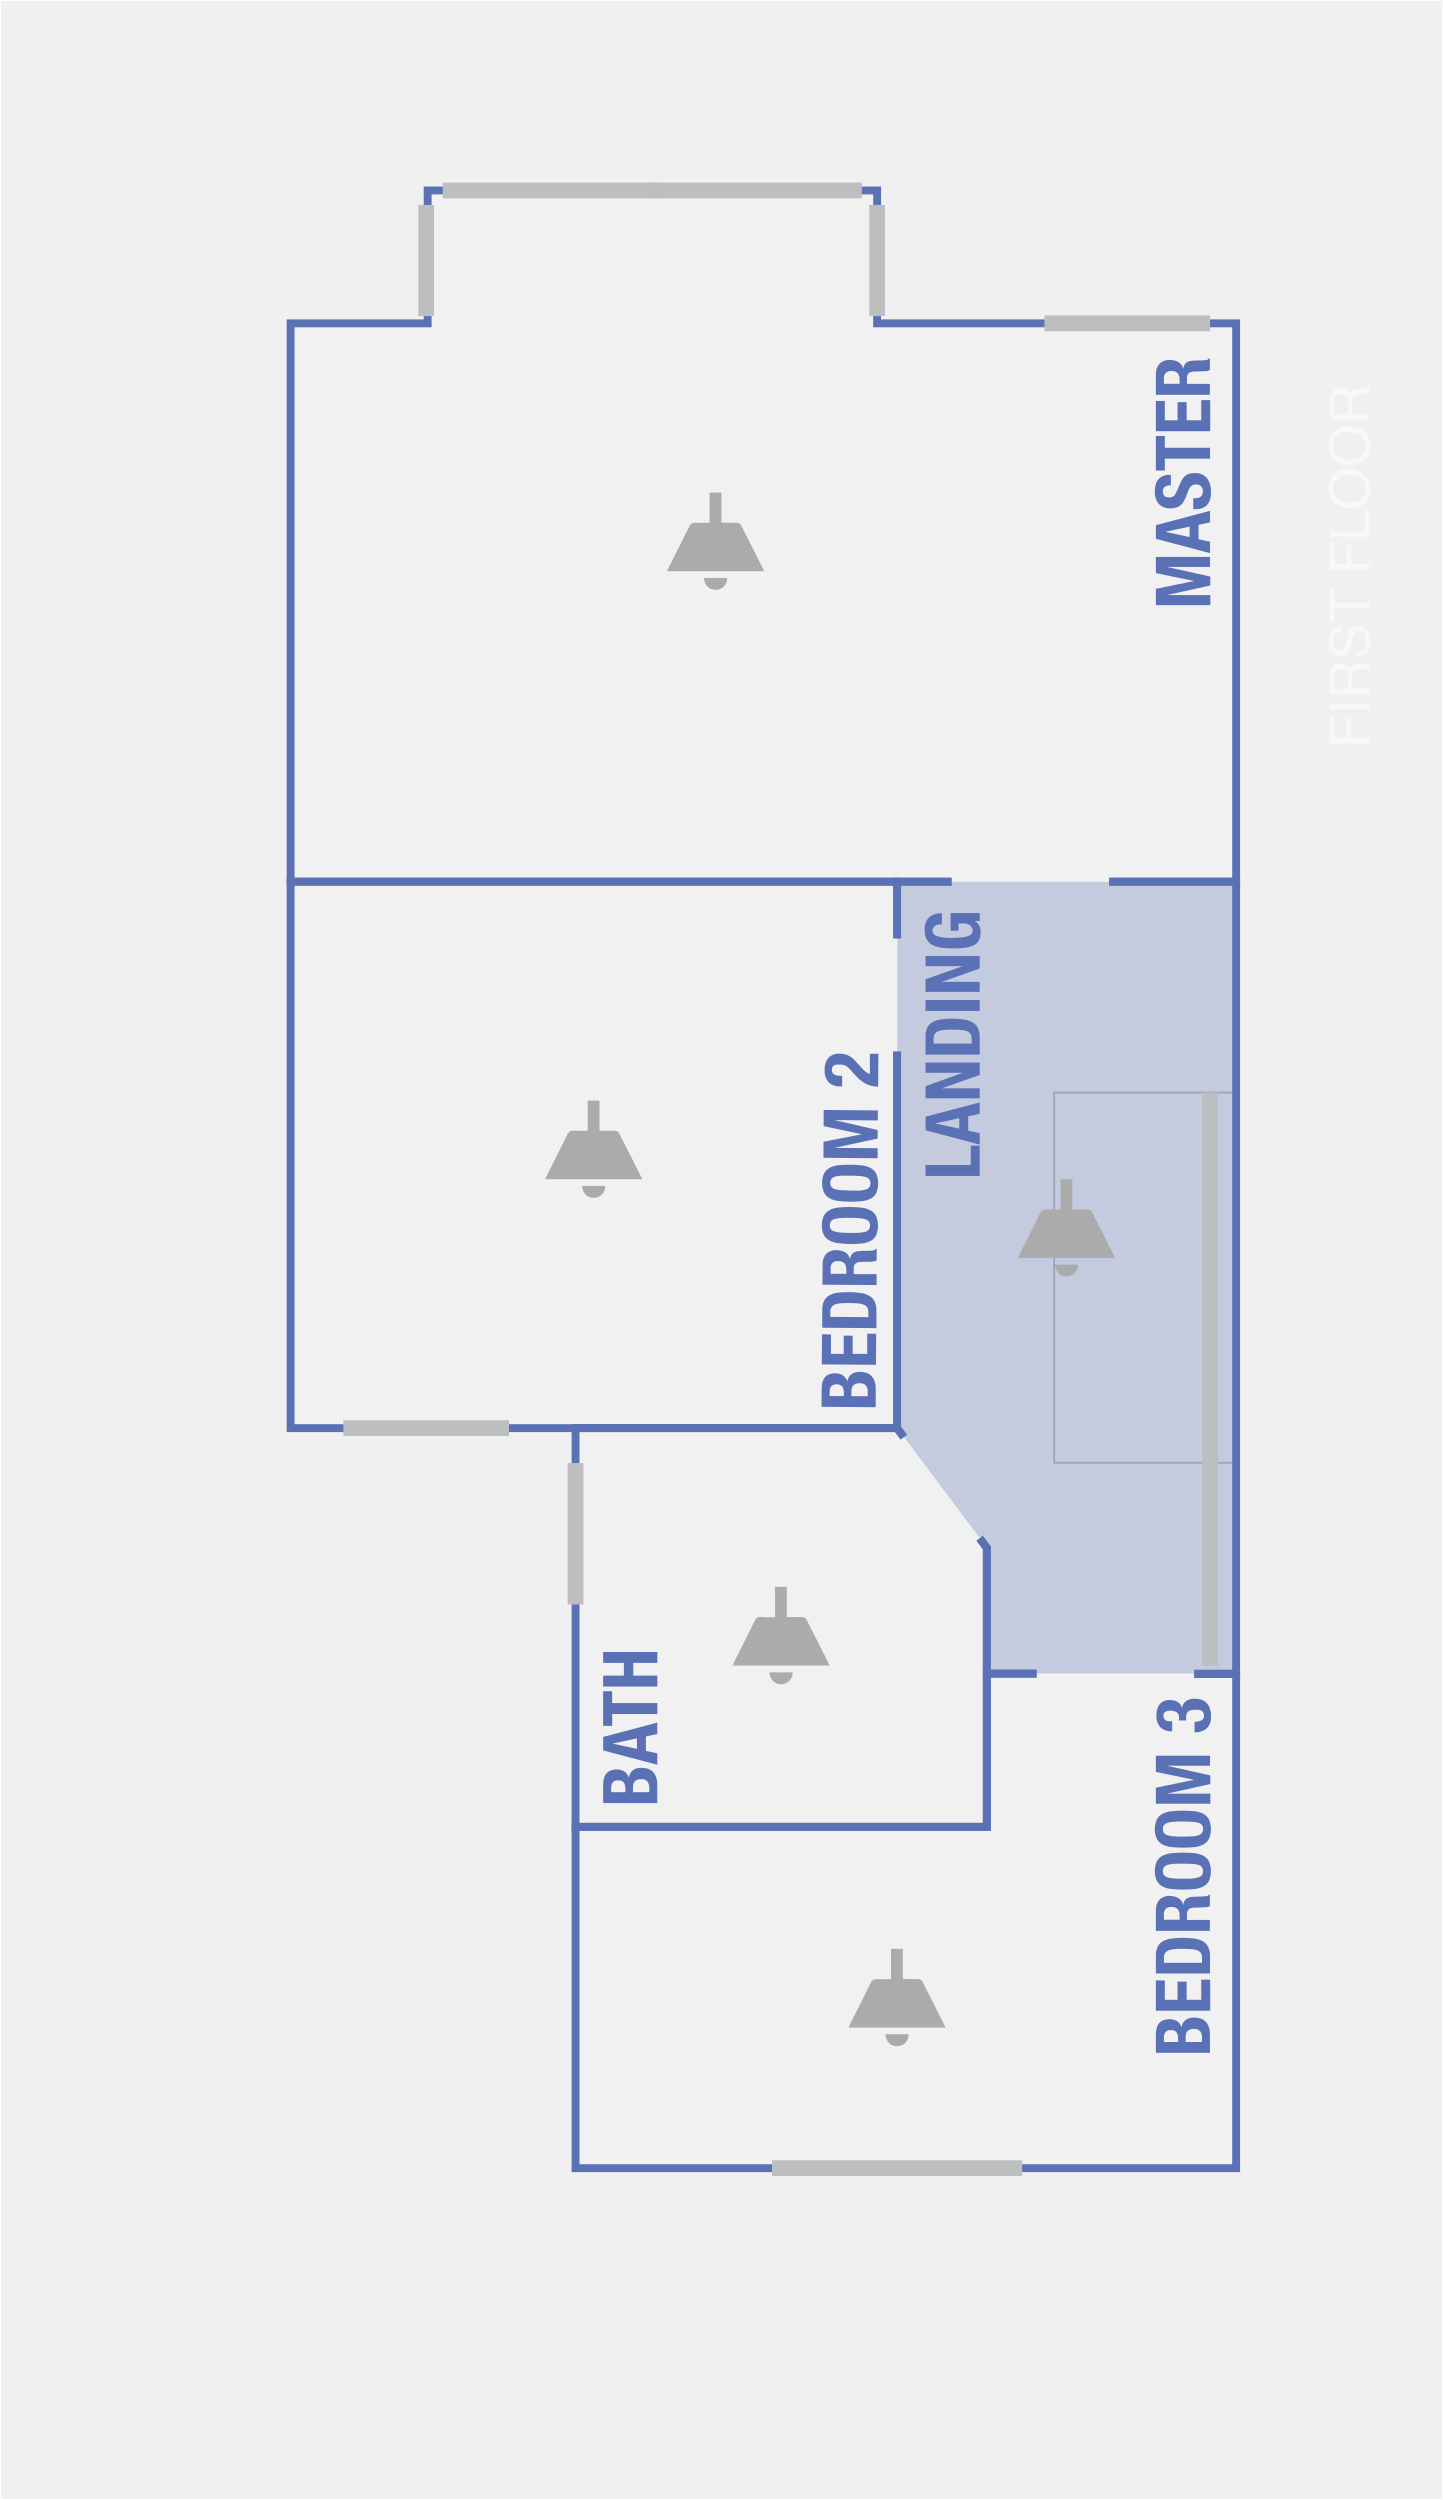
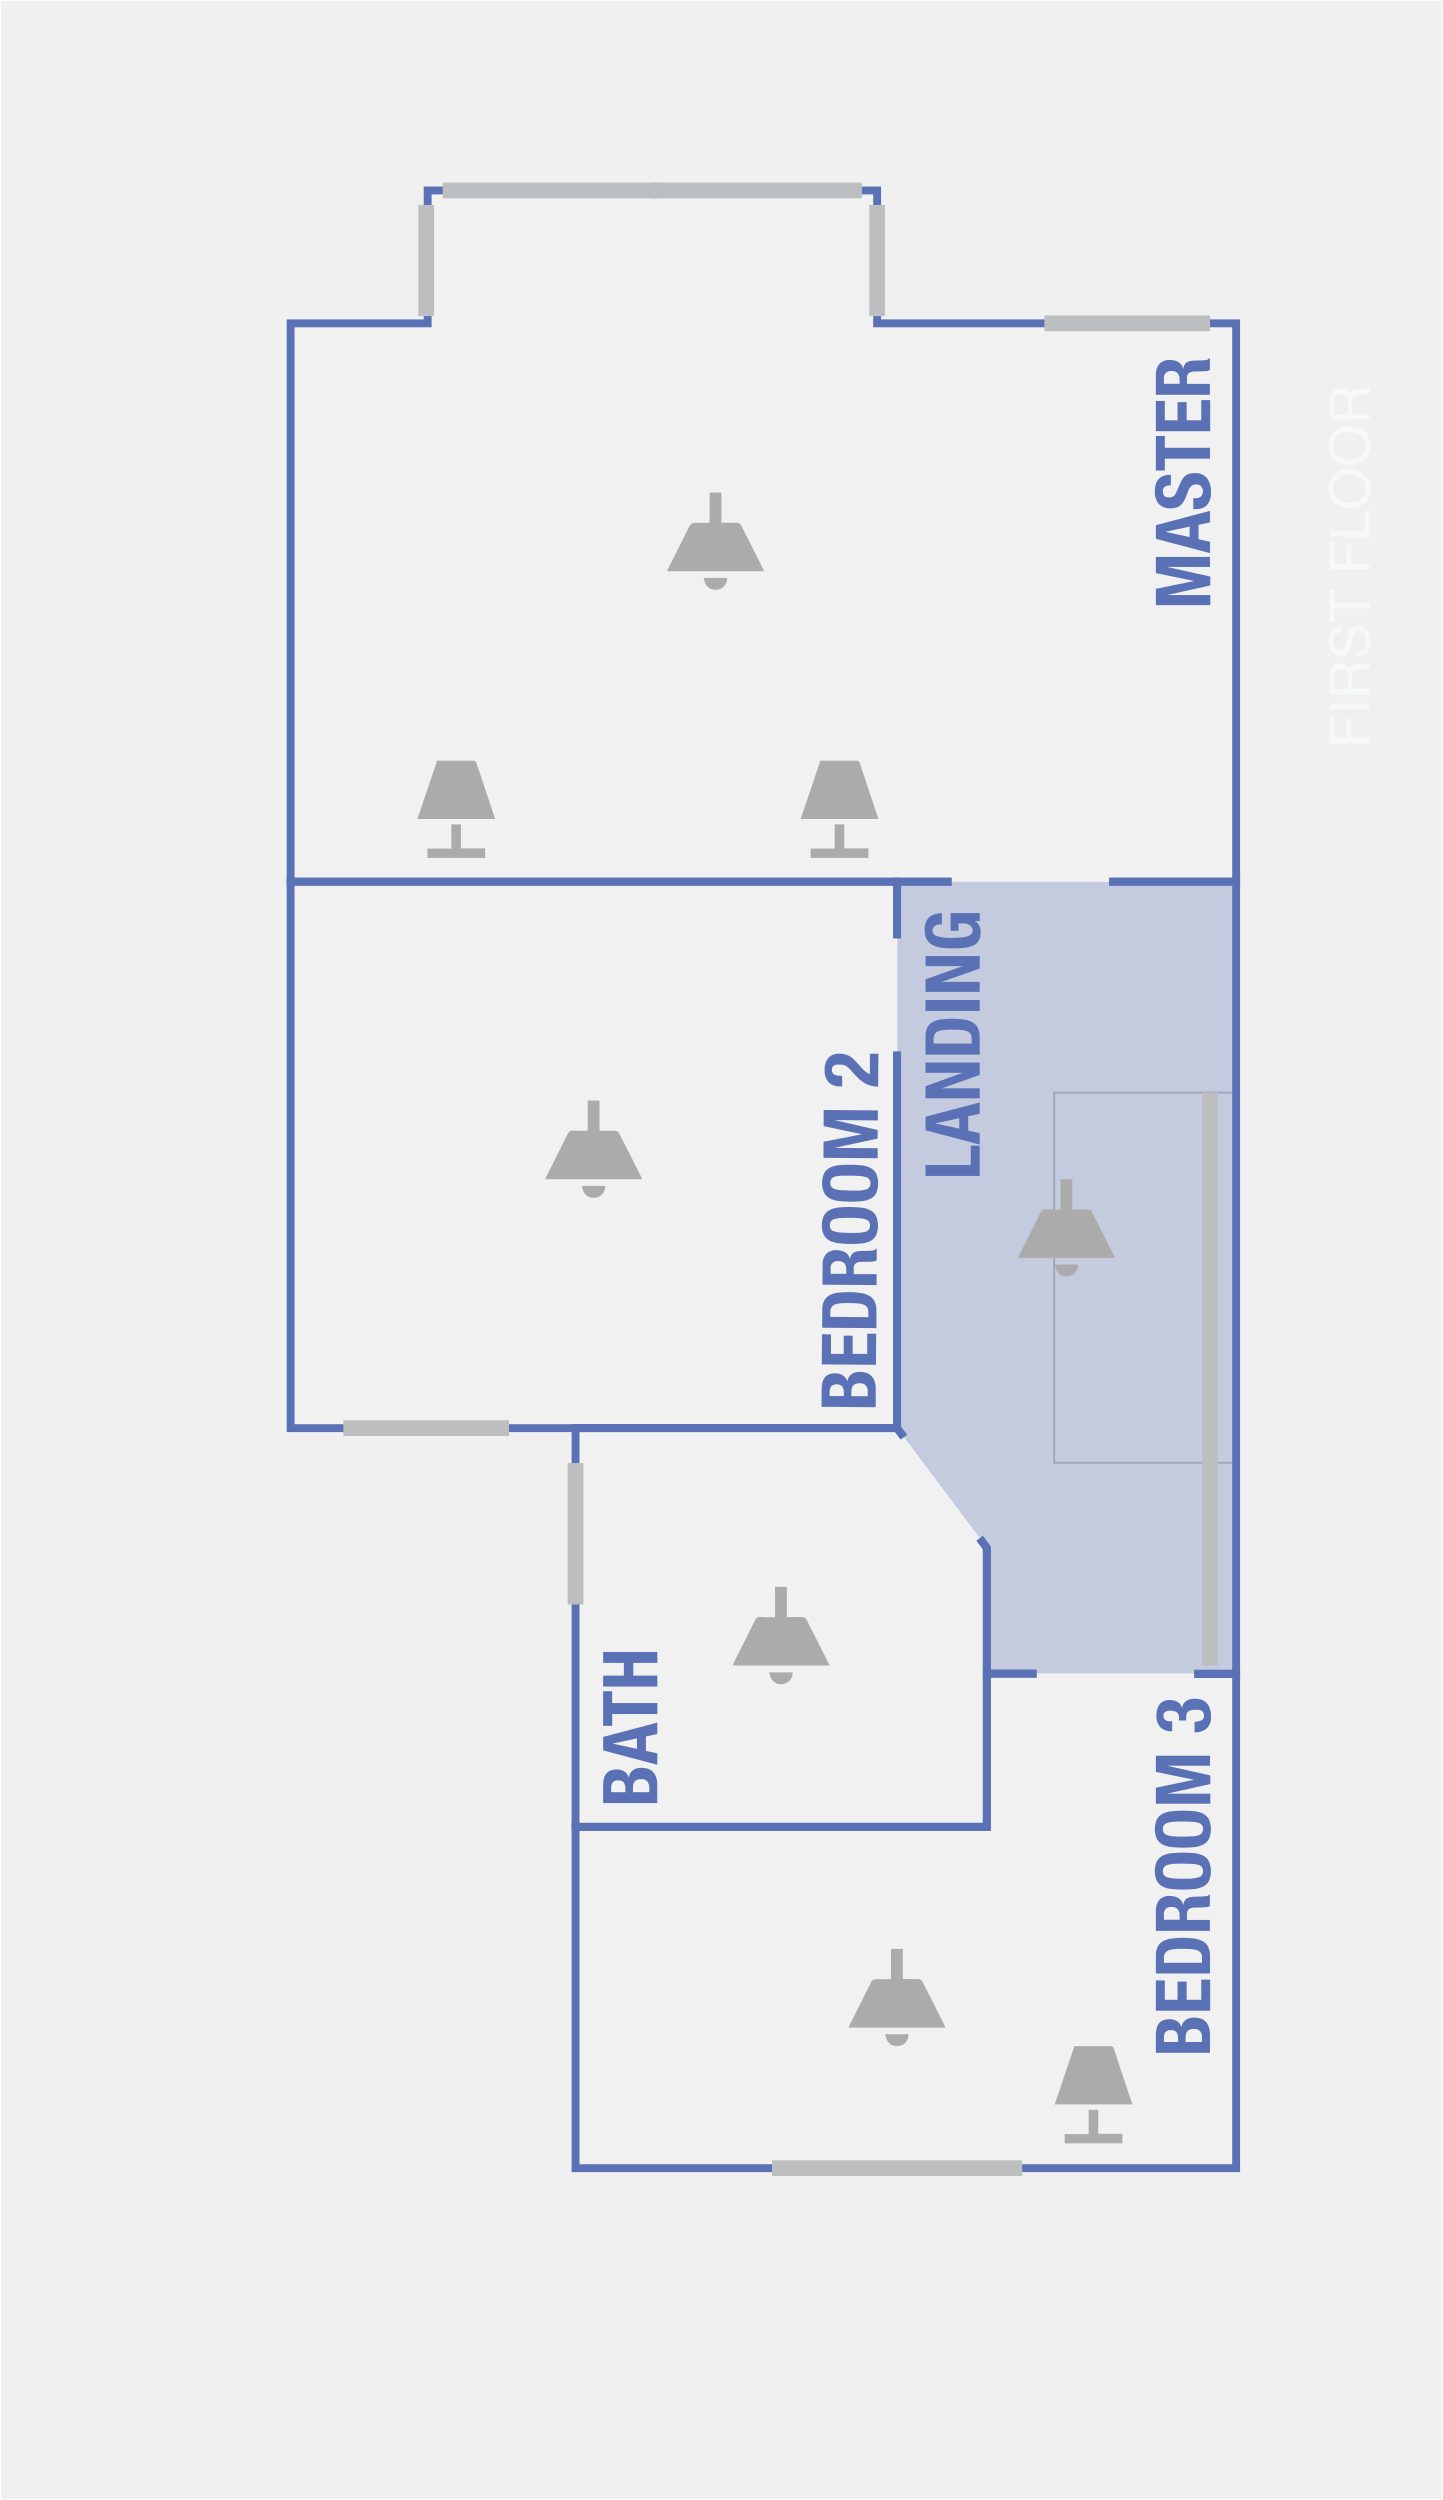
<svg xmlns="http://www.w3.org/2000/svg" viewBox="0 0 365.93 634.09">
  <defs>
    <style>
      .cls-1, .cls-2, .cls-4, .cls-6, .cls-7 {
        fill: none;
        stroke-miterlimit: 10;
      }

      .cls-1 {
        stroke: #fff;
      }

      .cls-1, .cls-2 {
        stroke-width: 0.25px;
      }

      .cls-2 {
        stroke: #f7f8fa;
      }

      .cls-3, .cls-9 {
        fill: #f7f8fa;
      }

      .cls-3 {
        opacity: 0.14;
      }

      .cls-4 {
        stroke: #22232d;
        stroke-width: 0.5px;
        opacity: 0.25;
      }

      .cls-10, .cls-5 {
        fill: #5b71b6;
      }

      .cls-5 {
        opacity: 0.3;
      }

      .cls-6 {
        stroke: #5b71b6;
        stroke-width: 2px;
      }

      .cls-7 {
        stroke: #bcbec0;
        stroke-width: 4px;
      }

      .cls-8 {
        fill: #ababab;
      }
    </style>
  </defs>
  <g id="Background">
    <rect class="cls-1" x="0.13" y="0.13" width="365.68" height="633.84" />
  </g>
  <g id="house-outline">
    <path id="house-border" class="cls-2" d="M327.55,582.44H160V394.74H87.73V114.52h34.76V80.82h114v33.7h91.06V582.44" transform="translate(-14.02 -32.51)" />
    <path id="house-fill" class="cls-3" d="M327.55,582.44H160V394.74H87.73V114.52h34.76V80.82h114v33.7h91.06V582.44" transform="translate(-14.02 -32.51)" />
    <path id="bedroom_2_border" class="cls-2" d="M87.73,256.14H241.56v138.6H87.73Z" transform="translate(-14.02 -32.51)" />
    <path id="landing_border" class="cls-2" d="M327.55,457H264.31v-31.9l-22.75-30.37V256.14h86Z" transform="translate(-14.02 -32.51)" />
    <path id="bedroom_3_border" class="cls-2" d="M160,582.44V495.92l104.29-.06V457h63.24V582.44H160Z" transform="translate(-14.02 -32.51)" />
    <path id="bedroom_1_border" class="cls-2" d="M217.66,256.14H87.73V114.52h34.76V80.82h114v33.7h91.06V256.14H217.66" transform="translate(-14.02 -32.51)" />
    <path id="bathroom_border" class="cls-2" d="M241.56,394.74l22.75,30.37v70.75H160V394.74h81.54" transform="translate(-14.02 -32.51)" />
-   </g>
-   <g id="misc">
    <rect class="cls-4" x="267.38" y="277.12" width="46.14" height="93.9" />
  </g>
  <g id="motion_fill">
    <path id="binary_sensor.landing_motion_fill" class="cls-5" d="M327.55,457H264.31v-31.9l-22.75-30.37V256.14h86Z" transform="translate(-14.02 -32.51)" />
  </g>
  <g id="motion_border">
    <path id="binary_sensor.landing_motion_border" class="cls-6" d="M243.26,397l-1.7-2.27V299.23M276.93,457H264.31v-31.9l-1.8-2.41m32.85-166.56h32.19V457H316.93M241.56,270.5V256.14h13.8" transform="translate(-14.02 -32.51)" />
    <path id="binary_sensor.bedroom_3_motion_border" class="cls-6" d="M316.93,457.11h10.62V582.44H160V495.86H264.31V457h12.63" transform="translate(-14.02 -32.51)" />
    <path id="binary_sensor.bedroom_2_motion_border" class="cls-6" d="M241.56,299.23v95.51H87.73V256.14H241.56V270.5" transform="translate(-14.02 -32.51)" />
    <path id="binary_sensor.bedroom_1_motion_border" class="cls-6" d="M255.36,256.14H87.73V114.52h34.76V80.82h114v33.7h91.06V256.14H295.36" transform="translate(-14.02 -32.51)" />
    <path id="binary_sensor.bathroom_motion_border" class="cls-6" d="M262.51,422.7l1.8,2.41v70.75H160V394.74h81.54m0,0,1.7,2.27" transform="translate(-14.02 -32.51)" />
  </g>
  <g id="openings">
    <path id="binary_sensor.bedroom_1_window_2" class="cls-7" d="M126.32,80.82h54.43" transform="translate(-14.02 -32.51)" />
    <path id="binary_sensor.bedroom_1_window_3" class="cls-7" d="M179.2,80.82h53.43" transform="translate(-14.02 -32.51)" />
    <path id="binary_sensor.bedroom_1_window_1" class="cls-7" d="M122.12,112.69V84.49" transform="translate(-14.02 -32.51)" />
    <path id="binary_sensor.bedroom_1_window_4" class="cls-7" d="M236.49,112.69V84.49" transform="translate(-14.02 -32.51)" />
    <path id="binary_sensor.bedroom_1_window_5" class="cls-7" d="M278.93,114.52h42" transform="translate(-14.02 -32.51)" />
    <path id="binary_sensor.bedroom_2_window_1" class="cls-7" d="M143.12,394.74h-42" transform="translate(-14.02 -32.51)" />
    <path id="binary_sensor.bathroom_window_1" class="cls-7" d="M160,403.59v35.87" transform="translate(-14.02 -32.51)" />
    <path id="binary_sensor.bedroom_3_window_1" class="cls-7" d="M273.28,582.44H209.84" transform="translate(-14.02 -32.51)" />
  </g>
  <g id="icons">
    <line id="light.wled_light" class="cls-7" x1="306.9" y1="277.12" x2="306.9" y2="422.49" />
    <path id="light.shelly_shdm_1_db3e10" class="cls-8" d="M194,165.1v-7.66h3v7.66c1.34,0,2.57,0,3.8,0,.37,0,.93.17,1.06.43,2,3.89,4,7.82,6,11.86H183.22c.15-.36.27-.72.44-1,1.71-3.42,3.46-6.83,5.14-10.27a1.5,1.5,0,0,1,1.67-1C191.58,165.16,192.7,165.1,194,165.1Zm1.62,17a2.87,2.87,0,0,0,2.84-3H192.5C192.76,181.05,193.92,182.16,195.58,182.1Z" transform="translate(-14.02 -32.51)" />
    <path id="light.shelly_shdm_1_f3a14a" class="cls-8" d="M163.08,319.31v-7.66h3v7.66c1.33,0,2.57,0,3.8,0,.37,0,.93.17,1.06.43,2,3.89,4,7.81,6,11.86H152.34c.15-.37.27-.72.44-1.05,1.71-3.43,3.46-6.83,5.14-10.27a1.49,1.49,0,0,1,1.67-1C160.7,319.37,161.81,319.31,163.08,319.31Zm1.62,17a2.89,2.89,0,0,0,2.84-3h-5.92C161.88,335.26,163,336.37,164.7,336.31Z" transform="translate(-14.02 -32.51)" />
    <path id="light.shelly_shsw_1_c4e83e" class="cls-8" d="M283,339.28v-7.66h3v7.66c1.33,0,2.56,0,3.79,0,.37,0,.93.17,1.07.43,2,3.89,4,7.81,6,11.86H272.25c.15-.37.27-.72.43-1.06,1.72-3.42,3.47-6.82,5.14-10.27a1.51,1.51,0,0,1,1.68-1C280.61,339.34,281.72,339.28,283,339.28Zm1.62,17a2.88,2.88,0,0,0,2.83-3h-5.91C281.78,355.23,283,356.34,284.61,356.28Z" transform="translate(-14.02 -32.51)" />
    <path id="light.shelly_shsw_1_ba6933" class="cls-8" d="M210.6,442.69V435h3v7.66c1.33,0,2.57,0,3.79,0,.38,0,.94.17,1.07.43,2,3.89,4,7.81,6,11.86H199.86c.15-.37.27-.72.43-1.05,1.72-3.43,3.47-6.83,5.15-10.27a1.49,1.49,0,0,1,1.67-1C208.22,442.75,209.33,442.69,210.6,442.69Zm1.62,17a2.89,2.89,0,0,0,2.84-3h-5.92C209.39,458.64,210.56,459.75,212.22,459.69Z" transform="translate(-14.02 -32.51)" />
    <path id="light.shelly_shsw_1_b90033" class="cls-8" d="M240,534.48v-7.66h3v7.66c1.33,0,2.56,0,3.79,0,.37,0,.93.17,1.07.43,2,3.9,4,7.82,6,11.86h-24.6c.15-.36.26-.72.43-1,1.72-3.42,3.46-6.83,5.14-10.27a1.51,1.51,0,0,1,1.68-1C237.61,534.54,238.73,534.48,240,534.48Zm1.63,17a2.87,2.87,0,0,0,2.83-3h-5.92C238.79,550.43,240,551.54,241.62,551.48Z" transform="translate(-14.02 -32.51)" />
+     <path id="light.shelly_shsw_1_a4cf12f42d0b" class="cls-8" d="M236.82,240.24H217.1l5-14.79c3.12,0,6.2,0,9.28,0a.89.89,0,0,1,.66.44C233.62,230.66,235.21,235.43,236.82,240.24Zm-17.18,9.87h14.64v-2.42h-6.13V241.6h-2.43v6.15h-6.08Z" transform="translate(-14.02 -32.51)" />
+     <path id="light." class="cls-8" d="M139.61,240.24H119.89l5-14.79c3.11,0,6.19,0,9.27,0a.87.87,0,0,1,.66.44C136.4,230.66,138,235.43,139.61,240.24Zm-17.19,9.87h14.65v-2.42h-6.13V241.6H128.5v6.15h-6.08Z" transform="translate(-14.02 -32.51)" />
+     <path id="light.-2" data-name="light." class="cls-8" d="M301.24,566.27H281.53l5-14.79c3.12,0,6.2,0,9.28,0a.87.87,0,0,1,.66.44C298,556.69,299.63,561.45,301.24,566.27Zm-17.18,9.87H298.7v-2.42h-6.12v-6.09h-2.44v6.15h-6.08Z" transform="translate(-14.02 -32.51)" />
  </g>
  <g id="text">
    <g>
      <path class="cls-9" d="M351.29,221.12v-7h1.23v5.6h3.05v-4.93h1.19v4.93h4.57v1.36Z" transform="translate(-14.02 -32.51)" />
      <path class="cls-9" d="M351.29,212.39V211h10v1.37Z" transform="translate(-14.02 -32.51)" />
      <path class="cls-9" d="M351.29,208.65v-4.57a4.56,4.56,0,0,1,.33-1.86,2.39,2.39,0,0,1,2.37-1.39,2.66,2.66,0,0,1,1.48.38,2.6,2.6,0,0,1,.92,1,2.1,2.1,0,0,1,.63-.89,2.23,2.23,0,0,1,1.27-.33l1.34-.05a4,4,0,0,0,.86-.09.82.82,0,0,0,.61-.44h.23v1.67a1.7,1.7,0,0,1-.34.11,6,6,0,0,1-.79.07l-1.67.08a1.41,1.41,0,0,0-1.32.71,2.74,2.74,0,0,0-.19,1.19v3h4.31v1.36Zm4.6-4.42a2.47,2.47,0,0,0-.39-1.47,1.55,1.55,0,0,0-1.38-.55,1.5,1.5,0,0,0-1.46.76,2.38,2.38,0,0,0-.2,1.09v3.23h3.43Z" transform="translate(-14.02 -32.51)" />
      <path class="cls-9" d="M358.09,197.81a2.82,2.82,0,0,0,1.39-.39,2.53,2.53,0,0,0,1-2.29,3.86,3.86,0,0,0-.22-1.35,1.53,1.53,0,0,0-1.51-1.17,1.33,1.33,0,0,0-1.17.5,4.84,4.84,0,0,0-.6,1.57l-.3,1.32a6.17,6.17,0,0,1-.67,1.83,2.11,2.11,0,0,1-1.88.93,2.93,2.93,0,0,1-2.22-.92,3.56,3.56,0,0,1-.87-2.58,4.47,4.47,0,0,1,.76-2.61,2.81,2.81,0,0,1,2.44-1.07v1.28a2.41,2.41,0,0,0-1.23.42,2.35,2.35,0,0,0-.79,2,2.32,2.32,0,0,0,.5,1.66,1.6,1.6,0,0,0,1.18.5,1.17,1.17,0,0,0,1.08-.59,8.29,8.29,0,0,0,.55-1.77l.32-1.37a4.24,4.24,0,0,1,.63-1.52,2.41,2.41,0,0,1,2-.93,2.56,2.56,0,0,1,2.38,1.19,5.17,5.17,0,0,1,.72,2.75,4.1,4.1,0,0,1-.95,2.86,3.3,3.3,0,0,1-2.58,1Z" transform="translate(-14.02 -32.51)" />
      <path class="cls-9" d="M351.29,182.06h1.19v3.39h8.85v1.37h-8.85v3.38h-1.19Z" transform="translate(-14.02 -32.51)" />
      <path class="cls-9" d="M351.29,177v-7h1.23v5.61h3.05v-4.93h1.19v4.93h4.57V177Z" transform="translate(-14.02 -32.51)" />
      <path class="cls-9" d="M351.29,168.62v-1.36h8.84v-5h1.2v6.4Z" transform="translate(-14.02 -32.51)" />
      <path class="cls-9" d="M352.72,152.56a5.52,5.52,0,0,1,3.41-1,6,6,0,0,1,3.74,1.14,4.52,4.52,0,0,1,1.75,3.82,4.58,4.58,0,0,1-1.53,3.65,5.82,5.82,0,0,1-3.73,1.18,6,6,0,0,1-3.49-1A4.39,4.39,0,0,1,351,156.5,4.59,4.59,0,0,1,352.72,152.56Zm6.4,1.2a5.46,5.46,0,0,0-3-.81,4.22,4.22,0,0,0-2.86.93,3.16,3.16,0,0,0-1.08,2.53,3.33,3.33,0,0,0,1.07,2.55,4.56,4.56,0,0,0,3.16,1,4.66,4.66,0,0,0,2.82-.84,3.2,3.2,0,0,0,1.14-2.74A2.82,2.82,0,0,0,359.12,153.76Z" transform="translate(-14.02 -32.51)" />
      <path class="cls-9" d="M352.72,141.67a5.52,5.52,0,0,1,3.41-1,6,6,0,0,1,3.74,1.14,4.52,4.52,0,0,1,1.75,3.82,4.58,4.58,0,0,1-1.53,3.65,5.76,5.76,0,0,1-3.73,1.18,6,6,0,0,1-3.49-1,4.39,4.39,0,0,1-1.86-3.84A4.59,4.59,0,0,1,352.72,141.67Zm6.4,1.2a5.46,5.46,0,0,0-3-.81,4.22,4.22,0,0,0-2.86.93,3.16,3.16,0,0,0-1.08,2.53,3.33,3.33,0,0,0,1.07,2.55,4.56,4.56,0,0,0,3.16,1,4.66,4.66,0,0,0,2.82-.84,3.2,3.2,0,0,0,1.14-2.74A2.82,2.82,0,0,0,359.12,142.87Z" transform="translate(-14.02 -32.51)" />
      <path class="cls-9" d="M351.29,138.89v-4.57a4.56,4.56,0,0,1,.33-1.86,2.39,2.39,0,0,1,2.37-1.39,2.66,2.66,0,0,1,1.48.38,2.6,2.6,0,0,1,.92,1,2.1,2.1,0,0,1,.63-.89,2.23,2.23,0,0,1,1.27-.33l1.34-.05a4,4,0,0,0,.86-.09.82.82,0,0,0,.61-.44h.23v1.67a1.7,1.7,0,0,1-.34.11c-.13,0-.4.05-.79.07l-1.67.08a1.41,1.41,0,0,0-1.32.71,2.74,2.74,0,0,0-.19,1.19v3h4.31v1.36Zm4.6-4.42a2.47,2.47,0,0,0-.39-1.47,1.55,1.55,0,0,0-1.38-.55,1.5,1.5,0,0,0-1.46.76,2.37,2.37,0,0,0-.2,1.08v3.24h3.43Z" transform="translate(-14.02 -32.51)" />
    </g>
    <g>
      <path class="cls-10" d="M307.19,181.87l9.7-2v0l-9.7-2v-4.1h13.74v2.54H310v0l11,2.44V181l-11,2.44v0h11V186H307.19Z" transform="translate(-14.02 -32.51)" />
      <path class="cls-10" d="M307.19,165.71l13.74-3.64V165l-2.91.63v3.66l2.91.63v2.89l-13.74-3.64Zm8.56.36-6.17,1.33v0l6.17,1.33Z" transform="translate(-14.02 -32.51)" />
      <path class="cls-10" d="M317,158.87a4.83,4.83,0,0,0,.88-.07,1.53,1.53,0,0,0,.66-.29,1.37,1.37,0,0,0,.42-.57,2.12,2.12,0,0,0,.16-.89,1.76,1.76,0,0,0-.42-1.15,1.54,1.54,0,0,0-1.28-.51,2.11,2.11,0,0,0-.79.13,1.53,1.53,0,0,0-.61.41,3,3,0,0,0-.49.76,9.67,9.67,0,0,0-.45,1.17,10,10,0,0,1-.68,1.59,4.35,4.35,0,0,1-.85,1.13,3.1,3.1,0,0,1-1.14.66,4.83,4.83,0,0,1-1.49.21,3.83,3.83,0,0,1-3-1.13,4.55,4.55,0,0,1-1-3.12,7,7,0,0,1,.2-1.7,3.55,3.55,0,0,1,.66-1.35,3,3,0,0,1,1.15-.88,3.94,3.94,0,0,1,1.68-.32H311v2.65a2.74,2.74,0,0,0-1.51.35,1.28,1.28,0,0,0-.53,1.15,1.9,1.9,0,0,0,.13.77,1.22,1.22,0,0,0,.87.75,2.91,2.91,0,0,0,.6.06,2,2,0,0,0,1.06-.27,2.37,2.37,0,0,0,.8-1.15l.93-2.14a6.9,6.9,0,0,1,.72-1.29,3.35,3.35,0,0,1,.81-.79,2.71,2.71,0,0,1,.95-.42,5.1,5.1,0,0,1,1.15-.11,3.79,3.79,0,0,1,3.17,1.26,5.55,5.55,0,0,1,1,3.51,4.63,4.63,0,0,1-1,3.36,4,4,0,0,1-2.93,1h-.55v-2.78Z" transform="translate(-14.02 -32.51)" />
      <path class="cls-10" d="M309.46,143.08v3h11.47v2.77H309.46v3h-2.27v-8.77Z" transform="translate(-14.02 -32.51)" />
      <path class="cls-10" d="M309.46,134.21v4.9h3.23V134.5H315v4.61h3.7V134h2.27v7.87H307.19v-7.67Z" transform="translate(-14.02 -32.51)" />
      <path class="cls-10" d="M307.19,127.51a3.87,3.87,0,0,1,.87-2.69,3.43,3.43,0,0,1,2.67-1,4.16,4.16,0,0,1,2.26.56,2.61,2.61,0,0,1,1.13,1.73h0a2.54,2.54,0,0,1,.68-1.52,2.78,2.78,0,0,1,1.67-.59q.39,0,.84-.06l1,0c.73,0,1.29-.06,1.67-.11a1.09,1.09,0,0,0,.79-.5h.12v3a1.53,1.53,0,0,1-.67.27c-.25,0-.51.06-.78.07l-2.63.08a2.23,2.23,0,0,0-1.27.4,1.5,1.5,0,0,0-.46,1.24v1.48h5.81v2.77H307.19Zm6,1.19a2.25,2.25,0,0,0-.47-1.54,2,2,0,0,0-1.59-.54,1.69,1.69,0,0,0-1.9,1.93v1.31h4Z" transform="translate(-14.02 -32.51)" />
    </g>
    <g>
      <path class="cls-10" d="M222.42,384.72a6.45,6.45,0,0,1,.18-1.57,3.32,3.32,0,0,1,.59-1.24,2.68,2.68,0,0,1,1.08-.8,4.13,4.13,0,0,1,1.66-.27,3.4,3.4,0,0,1,1.91.53,2.62,2.62,0,0,1,1.08,1.57h0a2.7,2.7,0,0,1,1-1.82,3.34,3.34,0,0,1,2.22-.66,5.57,5.57,0,0,1,1.54.23,3,3,0,0,1,1.27.73,3.52,3.52,0,0,1,.86,1.33,5.51,5.51,0,0,1,.32,2l0,4.68-13.74-.11Zm5.63,1.12a2.83,2.83,0,0,0-.4-1.69,2.17,2.17,0,0,0-2.78-.07,2.34,2.34,0,0,0-.42,1.52v1l3.6,0Zm6.06-.24a2.68,2.68,0,0,0-.43-1.62,1.86,1.86,0,0,0-1.63-.63,2.79,2.79,0,0,0-1,.15,1.69,1.69,0,0,0-.64.44,1.6,1.6,0,0,0-.34.66,3.72,3.72,0,0,0-.11.85v1.19l4.14,0Z" transform="translate(-14.02 -32.51)" />
      <path class="cls-10" d="M224.79,371l0,4.9,3.23,0,0-4.62,2.27,0,0,4.62,3.69,0,0-5.1,2.27,0-.06,7.87-13.74-.1.06-7.68Z" transform="translate(-14.02 -32.51)" />
      <path class="cls-10" d="M222.57,364.72a5,5,0,0,1,.49-2.32,3.38,3.38,0,0,1,1.36-1.37,6.09,6.09,0,0,1,2.11-.64,19.46,19.46,0,0,1,2.76-.15,19,19,0,0,1,3.14.24,6,6,0,0,1,2.2.78,3.3,3.3,0,0,1,1.27,1.45,5.33,5.33,0,0,1,.41,2.29l0,4.37-13.74-.1Zm11.7.63a2.48,2.48,0,0,0-.24-1.17,1.74,1.74,0,0,0-.83-.71,4.58,4.58,0,0,0-1.51-.36c-.63-.06-1.41-.1-2.35-.1-.78,0-1.47,0-2.06.06a5.07,5.07,0,0,0-1.47.3,1.83,1.83,0,0,0-.89.71,2.22,2.22,0,0,0-.31,1.26v1.17l9.66.08Z" transform="translate(-14.02 -32.51)" />
      <path class="cls-10" d="M222.66,353.24a3.86,3.86,0,0,1,.9-2.69,3.41,3.41,0,0,1,2.67-.94,4.25,4.25,0,0,1,2.26.57,2.6,2.6,0,0,1,1.11,1.74h0a2.51,2.51,0,0,1,.68-1.51,2.84,2.84,0,0,1,1.68-.58c.26,0,.54,0,.84-.05s.64,0,1,0c.73,0,1.29-.06,1.67-.11a1.1,1.1,0,0,0,.8-.49h.11l0,3a1.53,1.53,0,0,1-.67.27c-.25,0-.51.06-.78.07l-2.63.05a2.19,2.19,0,0,0-1.28.4,1.49,1.49,0,0,0-.47,1.22v1.49l5.81,0,0,2.77-13.74-.1Zm6,1.24a2.33,2.33,0,0,0-.46-1.55,2.06,2.06,0,0,0-1.59-.55,1.69,1.69,0,0,0-1.92,1.91v1.31l4,0Z" transform="translate(-14.02 -32.51)" />
      <path class="cls-10" d="M226.7,347.83a6.39,6.39,0,0,1-2.26-.65,3.53,3.53,0,0,1-1.46-1.43,4.9,4.9,0,0,1-.51-2.48,5,5,0,0,1,.55-2.48,3.57,3.57,0,0,1,1.48-1.4,6.24,6.24,0,0,1,2.27-.62,26,26,0,0,1,2.88-.12,27.74,27.74,0,0,1,2.88.16,6.39,6.39,0,0,1,2.25.66,3.38,3.38,0,0,1,1.43,1.42,6.43,6.43,0,0,1,0,5,3.38,3.38,0,0,1-1.45,1.4,6.51,6.51,0,0,1-2.26.62,25.94,25.94,0,0,1-2.89.12A25.19,25.19,0,0,1,226.7,347.83Zm5.25-2.65a6.55,6.55,0,0,0,1.58-.26,1.72,1.72,0,0,0,.89-.57,1.89,1.89,0,0,0,0-2,1.75,1.75,0,0,0-.88-.58,6.48,6.48,0,0,0-1.58-.29c-.65-.05-1.43-.07-2.36-.08s-1.7,0-2.34.05a6.7,6.7,0,0,0-1.58.25,1.8,1.8,0,0,0-.9.57,1.6,1.6,0,0,0-.29,1,1.69,1.69,0,0,0,.27,1,1.75,1.75,0,0,0,.89.58,6.63,6.63,0,0,0,1.58.28q1,.08,2.34.09C230.52,345.24,231.3,345.22,232,345.18Z" transform="translate(-14.02 -32.51)" />
      <path class="cls-10" d="M226.78,337.13a6.39,6.39,0,0,1-2.26-.65,3.56,3.56,0,0,1-1.46-1.42,6.09,6.09,0,0,1,0-5,3.57,3.57,0,0,1,1.48-1.4,6.45,6.45,0,0,1,2.27-.62,26,26,0,0,1,2.88-.12,25.09,25.09,0,0,1,2.88.17,6.33,6.33,0,0,1,2.25.65,3.38,3.38,0,0,1,1.43,1.42,6.43,6.43,0,0,1,0,5,3.33,3.33,0,0,1-1.45,1.4,6.39,6.39,0,0,1-2.26.62,25.75,25.75,0,0,1-2.88.12A25.37,25.37,0,0,1,226.78,337.13Zm5.25-2.65a6.09,6.09,0,0,0,1.58-.26,1.68,1.68,0,0,0,.89-.57,1.56,1.56,0,0,0,.29-1,1.66,1.66,0,0,0-.27-1,1.81,1.81,0,0,0-.88-.58,6.44,6.44,0,0,0-1.58-.28c-.64-.05-1.43-.08-2.35-.09s-1.71,0-2.35,0a6.25,6.25,0,0,0-1.58.26,1.76,1.76,0,0,0-.9.57,1.89,1.89,0,0,0,0,2,1.8,1.8,0,0,0,.89.58,6.63,6.63,0,0,0,1.58.28c.64.05,1.42.08,2.35.09S231.39,334.52,232,334.48Z" transform="translate(-14.02 -32.51)" />
      <path class="cls-10" d="M222.9,322.09l9.72-1.89v0l-9.69-2.06,0-4.1,13.74.11,0,2.54-11-.09v0l10.95,2.53,0,2.16-11,2.36v0l11,.09,0,2.54-13.74-.11Z" transform="translate(-14.02 -32.51)" />
      <path class="cls-10" d="M236.75,308.13a7.53,7.53,0,0,1-1.69-.2,6.81,6.81,0,0,1-1.5-.57,7.92,7.92,0,0,1-1.38-.95,14.12,14.12,0,0,1-1.37-1.33l-1-1.13a6.42,6.42,0,0,0-.75-.74,2.71,2.71,0,0,0-.68-.44,3,3,0,0,0-.75-.21,8.41,8.41,0,0,0-.93-.05c-1.13,0-1.69.43-1.7,1.33a1.48,1.48,0,0,0,.2.82,1.42,1.42,0,0,0,.58.47,2.59,2.59,0,0,0,.84.21,8.23,8.23,0,0,0,1,.06l0,2.65h-.52a4,4,0,0,1-2.91-1,4.38,4.38,0,0,1-1-3.22,4.27,4.27,0,0,1,1-3.07,3.59,3.59,0,0,1,2.76-1,5.94,5.94,0,0,1,1.22.12,4.62,4.62,0,0,1,1.08.38,5.14,5.14,0,0,1,1,.66,9.26,9.26,0,0,1,1,1l1.41,1.55a5.82,5.82,0,0,0,1.08,1,3.44,3.44,0,0,0,.91.45l0-5.14,2.16,0Z" transform="translate(-14.02 -32.51)" />
    </g>
    <g>
      <path class="cls-10" d="M307.19,548.56a7.06,7.06,0,0,1,.17-1.57,3.3,3.3,0,0,1,.58-1.24,2.62,2.62,0,0,1,1.08-.81,4.24,4.24,0,0,1,1.65-.29,3.51,3.51,0,0,1,1.92.52,2.62,2.62,0,0,1,1.08,1.56h0a2.76,2.76,0,0,1,1-1.83,3.42,3.42,0,0,1,2.22-.67,5.56,5.56,0,0,1,1.54.21,3.19,3.19,0,0,1,1.28.72,3.75,3.75,0,0,1,.87,1.33,5.46,5.46,0,0,1,.33,2v4.68H307.19Zm5.64,1.08a2.74,2.74,0,0,0-.42-1.69,1.66,1.66,0,0,0-1.39-.53,1.7,1.7,0,0,0-1.39.49,2.32,2.32,0,0,0-.4,1.52v1h3.6Zm6.06-.29a2.75,2.75,0,0,0-.44-1.62,1.9,1.9,0,0,0-1.64-.61,2.56,2.56,0,0,0-1,.16,1.87,1.87,0,0,0-.64.44,1.56,1.56,0,0,0-.33.67,3.12,3.12,0,0,0-.1.84v1.2h4.14Z" transform="translate(-14.02 -32.51)" />
      <path class="cls-10" d="M309.46,534.82v4.91h3.23v-4.62H315v4.62h3.7v-5.1h2.27v7.87H307.19v-7.68Z" transform="translate(-14.02 -32.51)" />
      <path class="cls-10" d="M307.19,528.57a5,5,0,0,1,.47-2.33,3.38,3.38,0,0,1,1.35-1.38,6,6,0,0,1,2.11-.66,22.43,22.43,0,0,1,5.89,0,6.11,6.11,0,0,1,2.21.76,3.45,3.45,0,0,1,1.29,1.44,5.45,5.45,0,0,1,.42,2.29v4.37H307.19Zm11.7.54a2.38,2.38,0,0,0-.25-1.18,1.72,1.72,0,0,0-.83-.7,4.94,4.94,0,0,0-1.52-.35c-.63,0-1.41-.08-2.35-.08-.78,0-1.47,0-2.06.07a5,5,0,0,0-1.47.32,1.85,1.85,0,0,0-.88.71,2.35,2.35,0,0,0-.3,1.26v1.18h9.66Z" transform="translate(-14.02 -32.51)" />
      <path class="cls-10" d="M307.19,517.08a3.81,3.81,0,0,1,.88-2.69,3.39,3.39,0,0,1,2.66-1A4.16,4.16,0,0,1,313,514a2.58,2.58,0,0,1,1.13,1.73h0a2.48,2.48,0,0,1,.67-1.52,2.78,2.78,0,0,1,1.67-.59q.39,0,.84-.06l1,0a16.59,16.59,0,0,0,1.67-.12,1,1,0,0,0,.79-.5h.12v3a1.53,1.53,0,0,1-.67.27c-.25,0-.51.06-.77.07l-2.64.08a2.23,2.23,0,0,0-1.27.4,1.5,1.5,0,0,0-.46,1.24v1.48h5.81v2.77H307.19Zm6,1.19a2.25,2.25,0,0,0-.47-1.54,2,2,0,0,0-1.59-.54,1.69,1.69,0,0,0-1.9,1.93v1.31h4Z" transform="translate(-14.02 -32.51)" />
      <path class="cls-10" d="M311.18,511.64a6.19,6.19,0,0,1-2.26-.63,3.53,3.53,0,0,1-1.47-1.42,6.07,6.07,0,0,1,0-5,3.45,3.45,0,0,1,1.47-1.41,6.39,6.39,0,0,1,2.26-.64,29.8,29.8,0,0,1,5.77,0,6.39,6.39,0,0,1,2.25.64,3.27,3.27,0,0,1,1.44,1.41,6.4,6.4,0,0,1,0,5A3.35,3.35,0,0,1,319.2,511a6.19,6.19,0,0,1-2.25.63,27.82,27.82,0,0,1-5.77,0Zm5.24-2.69a6,6,0,0,0,1.57-.27,1.73,1.73,0,0,0,.89-.58,1.89,1.89,0,0,0,0-2,1.8,1.8,0,0,0-.89-.58,7,7,0,0,0-1.57-.27c-.65,0-1.44-.06-2.36-.06s-1.71,0-2.35.06a7.23,7.23,0,0,0-1.58.27,1.75,1.75,0,0,0-.89.58,1.89,1.89,0,0,0,0,2,1.69,1.69,0,0,0,.89.58,6.2,6.2,0,0,0,1.58.27c.64.05,1.43.07,2.35.07S315.77,509,316.42,509Z" transform="translate(-14.02 -32.51)" />
      <path class="cls-10" d="M311.18,501a6.39,6.39,0,0,1-2.26-.64,3.57,3.57,0,0,1-1.47-1.41,6.09,6.09,0,0,1,0-5,3.51,3.51,0,0,1,1.47-1.41,6.39,6.39,0,0,1,2.26-.64,29.8,29.8,0,0,1,5.77,0,6.39,6.39,0,0,1,2.25.64,3.32,3.32,0,0,1,1.44,1.41,6.43,6.43,0,0,1,0,5,3.38,3.38,0,0,1-1.44,1.41A6.39,6.39,0,0,1,317,501a29.8,29.8,0,0,1-5.77,0Zm5.24-2.7A6,6,0,0,0,318,498a1.73,1.73,0,0,0,.89-.58,1.89,1.89,0,0,0,0-2,1.8,1.8,0,0,0-.89-.58,6.55,6.55,0,0,0-1.57-.26c-.65-.05-1.44-.07-2.36-.07s-1.71,0-2.35.07a6.73,6.73,0,0,0-1.58.26,1.75,1.75,0,0,0-.89.58,1.89,1.89,0,0,0,0,2,1.69,1.69,0,0,0,.89.58,6.2,6.2,0,0,0,1.58.27c.64.05,1.43.07,2.35.07S315.77,498.3,316.42,498.25Z" transform="translate(-14.02 -32.51)" />
      <path class="cls-10" d="M307.19,485.93l9.7-2v0l-9.7-2v-4.1h13.74v2.54H310v0l11,2.45V485l-11,2.45v0h11V490H307.19Z" transform="translate(-14.02 -32.51)" />
      <path class="cls-10" d="M318.76,468.85a1.2,1.2,0,0,0,.63-1.2,1.64,1.64,0,0,0-.17-.8,1.29,1.29,0,0,0-.47-.46,2.11,2.11,0,0,0-.71-.22,7.63,7.63,0,0,0-.84,0,6.19,6.19,0,0,0-.88.06,2.4,2.4,0,0,0-.74.26,1.42,1.42,0,0,0-.52.54,1.89,1.89,0,0,0-.19.93v.92h-1.81v-.9a1.44,1.44,0,0,0-.18-.75,1.6,1.6,0,0,0-.49-.48,2.2,2.2,0,0,0-.68-.27,4.12,4.12,0,0,0-.81-.08,2.29,2.29,0,0,0-1.38.32,1.23,1.23,0,0,0-.41,1,1.42,1.42,0,0,0,.17.72,1.12,1.12,0,0,0,.46.43,2.05,2.05,0,0,0,.7.2,8.08,8.08,0,0,0,.89,0v2.54a4,4,0,0,1-3-1,4.11,4.11,0,0,1-1-3,4.47,4.47,0,0,1,.85-2.9,3.24,3.24,0,0,1,2.66-1,3.39,3.39,0,0,1,2,.55,2.44,2.44,0,0,1,1,1.53h0a2.54,2.54,0,0,1,1.07-1.88,3.93,3.93,0,0,1,2.14-.54,6,6,0,0,1,1.43.17,3.13,3.13,0,0,1,1.32.67,3.48,3.48,0,0,1,1,1.38,5.91,5.91,0,0,1,.37,2.3,3.79,3.79,0,0,1-1.08,3,4.36,4.36,0,0,1-3.06,1H317v-2.65A4.58,4.58,0,0,0,318.76,468.85Z" transform="translate(-14.02 -32.51)" />
    </g>
    <g>
      <path class="cls-10" d="M167,485.22a6.45,6.45,0,0,1,.18-1.57,3.09,3.09,0,0,1,.58-1.24,2.58,2.58,0,0,1,1.07-.81,4.26,4.26,0,0,1,1.66-.29,3.39,3.39,0,0,1,1.91.52,2.64,2.64,0,0,1,1.09,1.56h0a2.72,2.72,0,0,1,1-1.83,3.39,3.39,0,0,1,2.21-.67,5.56,5.56,0,0,1,1.54.21,3.06,3.06,0,0,1,1.28.72,3.56,3.56,0,0,1,.88,1.33,5.44,5.44,0,0,1,.32,2v4.68H167Zm5.64,1.08a2.73,2.73,0,0,0-.41-1.69,1.68,1.68,0,0,0-1.4-.53,1.72,1.72,0,0,0-1.38.48,2.34,2.34,0,0,0-.41,1.52v1h3.6Zm6.06-.29a2.68,2.68,0,0,0-.44-1.62,1.88,1.88,0,0,0-1.63-.62,2.55,2.55,0,0,0-1,.17,1.69,1.69,0,0,0-.64.44,1.73,1.73,0,0,0-.34.66,3.76,3.76,0,0,0-.09.85v1.19h4.13Z" transform="translate(-14.02 -32.51)" />
      <path class="cls-10" d="M167,473.06l13.74-3.64v2.89l-2.9.63v3.66l2.9.63v2.89L167,476.48Zm8.57.36-6.18,1.33v0l6.18,1.33Z" transform="translate(-14.02 -32.51)" />
      <path class="cls-10" d="M169.29,461.47v3h11.46v2.78H169.29v3H167v-8.78Z" transform="translate(-14.02 -32.51)" />
      <path class="cls-10" d="M167,457.51h5.26v-3.23H167v-2.77h13.74v2.77h-6.1v3.23h6.1v2.77H167Z" transform="translate(-14.02 -32.51)" />
    </g>
    <g>
      <path class="cls-10" d="M248.77,330.76V328h11.47v-4.9h2.27v7.67Z" transform="translate(-14.02 -32.51)" />
      <path class="cls-10" d="M248.77,315.75l13.74-3.63V315l-2.91.64v3.65l2.91.64v2.89l-13.74-3.64Zm8.56.37-6.17,1.33v0l6.17,1.32Z" transform="translate(-14.02 -32.51)" />
      <path class="cls-10" d="M258.18,304.61v0h-9.41V302h13.74v3.16l-9.62,3.39v0h9.62v2.54H248.77V308Z" transform="translate(-14.02 -32.51)" />
      <path class="cls-10" d="M248.77,295.43a5,5,0,0,1,.47-2.32,3.32,3.32,0,0,1,1.35-1.38,5.77,5.77,0,0,1,2.1-.66,19.28,19.28,0,0,1,2.76-.18,20.4,20.4,0,0,1,3.14.22,6.17,6.17,0,0,1,2.2.76,3.29,3.29,0,0,1,1.29,1.45,5.26,5.26,0,0,1,.43,2.29V300H248.77Zm11.7.54a2.45,2.45,0,0,0-.25-1.17,1.67,1.67,0,0,0-.83-.7,4.67,4.67,0,0,0-1.52-.35c-.63-.06-1.41-.09-2.35-.09-.78,0-1.47,0-2.06.08a5,5,0,0,0-1.47.32,1.85,1.85,0,0,0-.88.71,2.3,2.3,0,0,0-.3,1.26v1.17h9.66Z" transform="translate(-14.02 -32.51)" />
      <path class="cls-10" d="M248.77,288.93v-2.77h13.74v2.77Z" transform="translate(-14.02 -32.51)" />
      <path class="cls-10" d="M258.18,277.56v0h-9.41V275h13.74v3.15l-9.62,3.39v0h9.62v2.54H248.77v-3.19Z" transform="translate(-14.02 -32.51)" />
      <path class="cls-10" d="M252.06,267a2.52,2.52,0,0,0-.74.28,1.77,1.77,0,0,0-.56.49,1.16,1.16,0,0,0-.22.72,1.51,1.51,0,0,0,1.12,1.45,11.07,11.07,0,0,0,3.69.44c.82,0,1.57,0,2.23-.08a8.23,8.23,0,0,0,1.71-.28,2.42,2.42,0,0,0,1.07-.57,1.33,1.33,0,0,0,.38-1,1.31,1.31,0,0,0-.14-.54,1.76,1.76,0,0,0-.4-.56,2.22,2.22,0,0,0-.68-.44,2.64,2.64,0,0,0-1-.17h-1.4v1.83h-2v-4.48h7.41v2h-1.27v0a2.91,2.91,0,0,1,1.14,1.21,3.79,3.79,0,0,1,.34,1.68,4.3,4.3,0,0,1-.44,2.07,3,3,0,0,1-1.37,1.25,7.19,7.19,0,0,1-2.28.61,28.92,28.92,0,0,1-3.15.15,18.27,18.27,0,0,1-3-.22,6.08,6.08,0,0,1-2.18-.76,3.6,3.6,0,0,1-1.32-1.42,5,5,0,0,1-.44-2.22,4.22,4.22,0,0,1,1.12-3.27,4.71,4.71,0,0,1,3.23-1V267A3.59,3.59,0,0,0,252.06,267Z" transform="translate(-14.02 -32.51)" />
    </g>
  </g>
</svg>
